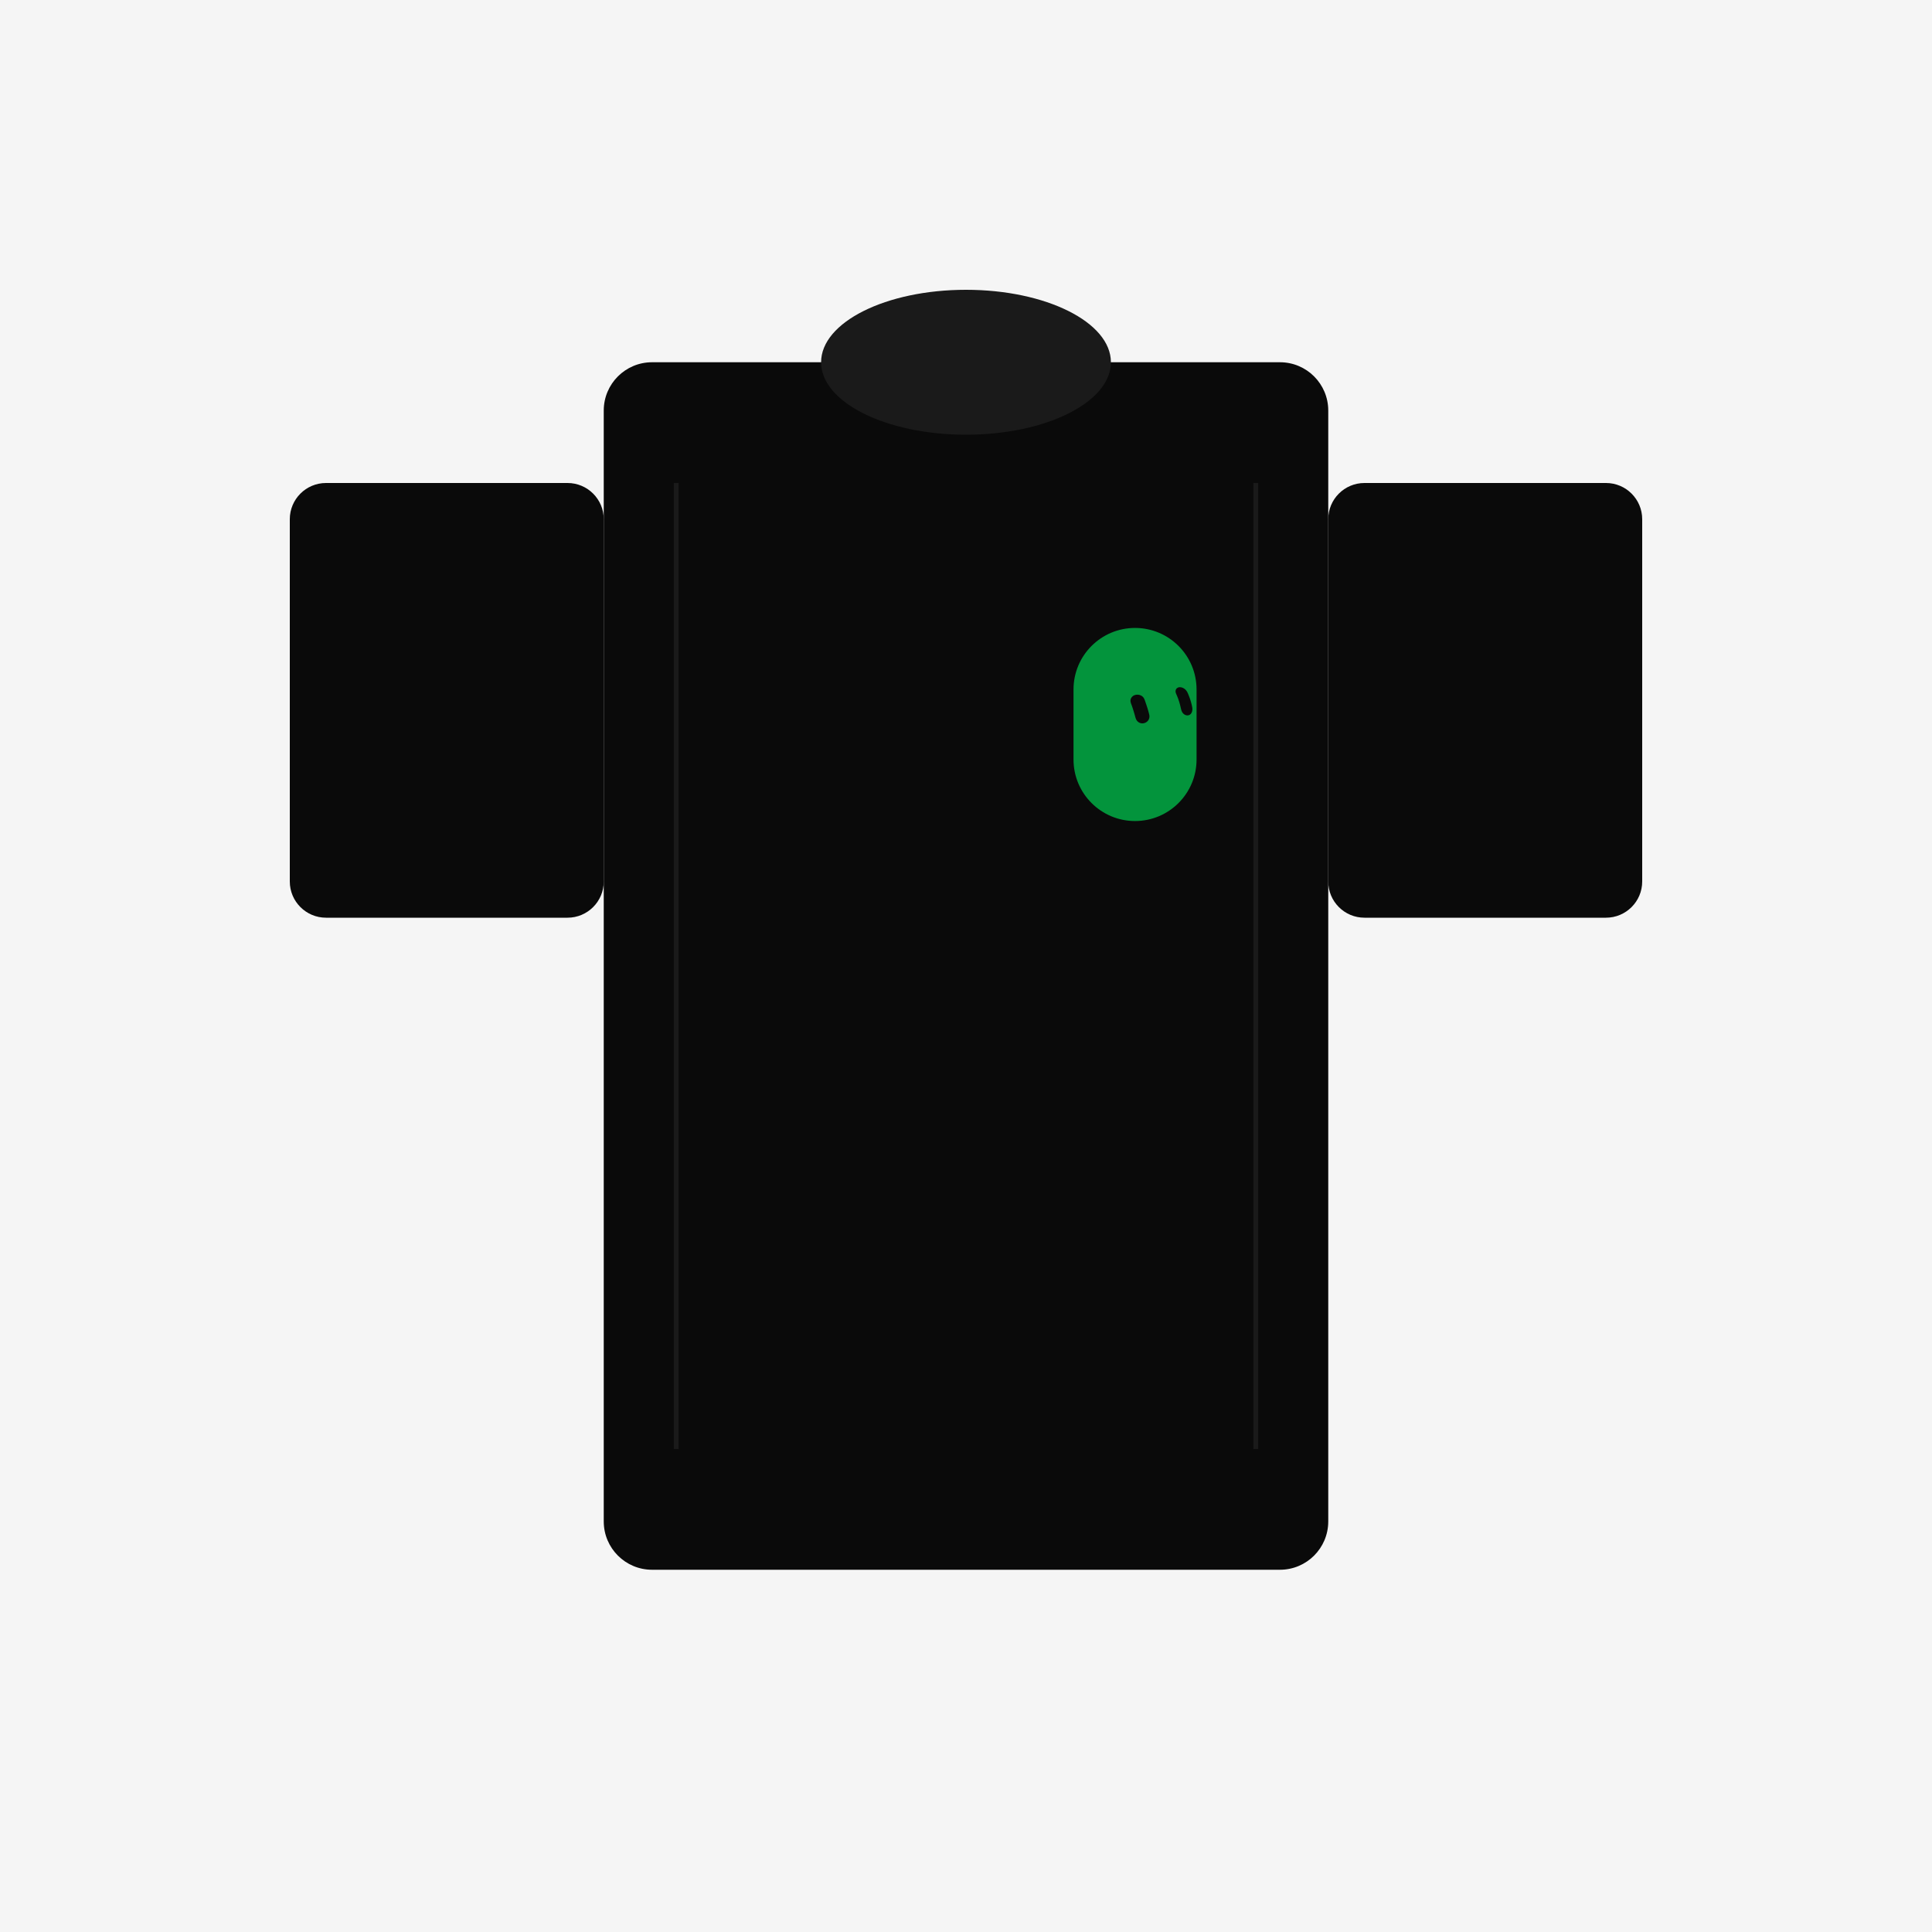
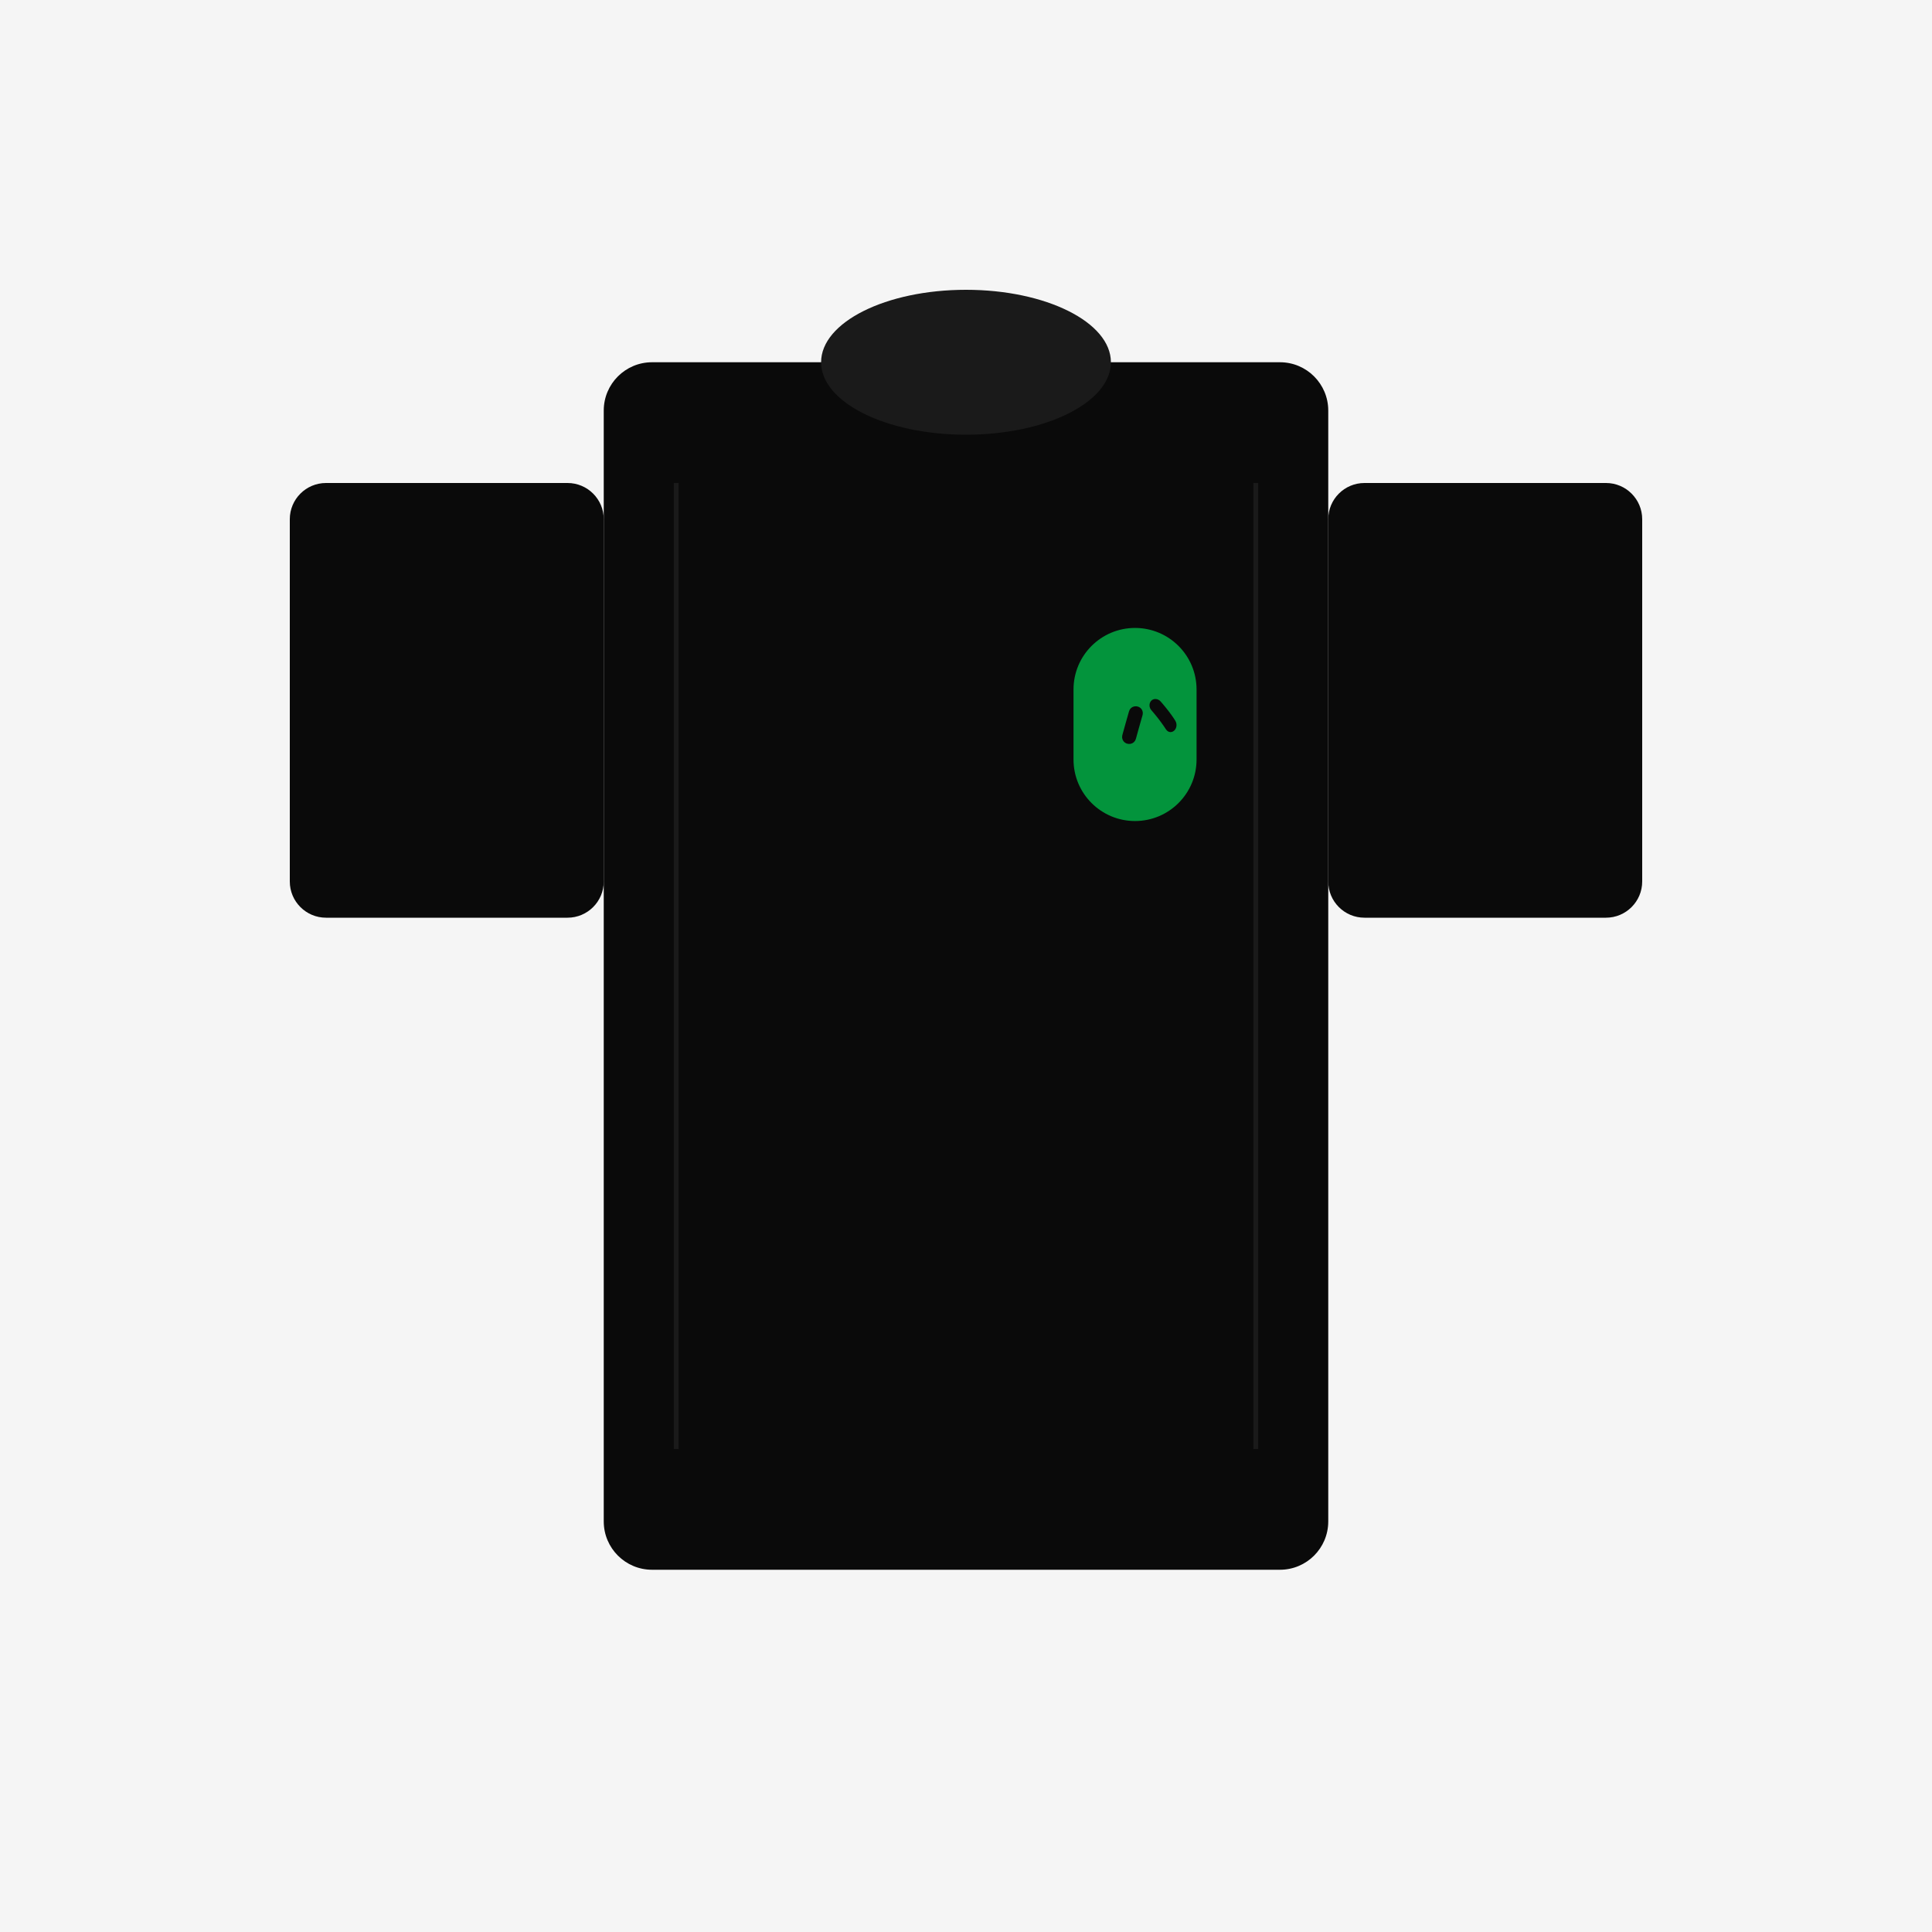
<svg xmlns="http://www.w3.org/2000/svg" width="800" height="800" viewBox="0 0 800 800">
  <defs>
    <style>
      .flatlay-background { fill: #F5F5F5; }
      .tee { fill: #0A0A0A; }
    </style>
  </defs>
  <rect width="800" height="800" class="flatlay-background" />
  <g class="tee">
    <rect x="250" y="150" width="300" height="500" rx="20" fill="#0A0A0A" />
    <ellipse cx="400" cy="150" rx="60" ry="30" fill="#1A1A1A" />
    <rect x="120" y="200" width="130" height="180" rx="15" fill="#0A0A0A" />
    <rect x="550" y="200" width="130" height="180" rx="15" fill="#0A0A0A" />
    <line x1="280" y1="200" x2="280" y2="600" stroke="#1A1A1A" stroke-width="2" />
    <line x1="520" y1="200" x2="520" y2="600" stroke="#1A1A1A" stroke-width="2" />
  </g>
  <g transform="translate(430, 260) scale(0.35)">
-     <g class="grok-bot-mark" data-official-id="capsule" data-picker-shape="horizontal-pill">
-       <path class="grok-bot-mark__compound" fill="#03943C" fill-rule="evenodd" d="M41.49 155.71L41.49 72.83C41.49 32.64 74.08 0.05 114.27 0.05C154.47 0.05 187.05 32.64 187.05 72.83L187.05 155.71C187.05 195.91 154.47 228.49 114.27 228.49C74.08 228.49 41.49 195.91 41.49 155.71Z M117.43 79.00L119.28 79.25L121.01 79.84L122.60 80.74L123.92 81.96L124.92 83.47L125.67 85.13L126.28 86.85L126.87 88.59L127.46 90.33L128.04 92.07L128.61 93.82L129.15 95.58L129.68 97.33L130.18 99.11L130.66 100.88L131.10 102.67L131.35 104.52L131.19 106.40L130.58 108.22L129.53 109.87L128.11 111.22L126.43 112.21L124.59 112.80L122.70 112.96L120.86 112.70L119.16 112.03L117.66 111.02L116.42 109.69L115.52 108.13L114.87 106.41L114.37 104.65L113.89 102.87L113.38 101.10L112.85 99.34L112.31 97.58L111.76 95.83L111.19 94.08L110.61 92.34L109.95 90.63L109.33 88.91L108.90 87.12L108.89 85.25L109.44 83.40L110.50 81.76L111.95 80.44L113.68 79.55L115.54 79.08Z M167.33 70.12L169.16 70.35L170.83 70.92L172.31 71.75L173.63 72.77L174.76 73.96L175.69 75.30L176.48 76.75L177.15 78.27L177.77 79.82L178.37 81.38L178.96 82.95L179.50 84.53L180.00 86.15L180.49 87.76L180.92 89.40L181.33 91.06L181.69 92.72L182.01 94.43L182.14 96.18L181.95 98.02L181.40 99.88L180.35 101.67L178.65 103.02L176.66 103.53L174.80 103.37L173.17 102.74L171.80 101.78L170.68 100.59L169.81 99.20L169.17 97.66L168.71 96.04L168.32 94.38L167.94 92.70L167.53 91.05L167.09 89.41L166.61 87.79L166.10 86.19L165.57 84.58L165.00 83.01L164.39 81.46L163.75 79.92L163.08 78.40L162.47 76.84L162.17 75.15L162.42 73.31L163.50 71.55L165.34 70.42Z" />
+     <g class="grok-bot-mark" data-official-id="capsule" data-picker-shape="horizontal-pill" data-expression="17">
+       <path class="grok-bot-mark__compound" fill="#03943C" fill-rule="evenodd" d="M41.49 155.71L41.49 72.83C41.49 32.64 74.08 0.05 114.27 0.05C154.47 0.05 187.05 32.64 187.05 72.83L187.05 155.71C187.05 195.91 154.47 228.49 114.27 228.49C74.08 228.49 41.49 195.91 41.49 155.71Z M116.02 92.75L118.26 93.27L120.29 94.37L121.91 95.99L122.99 98.01L123.48 100.26L123.30 102.56L122.72 104.78L122.08 106.99L121.44 109.21L120.81 111.42L120.19 113.64L119.56 115.86L118.93 118.08L118.31 120.30L117.69 122.52L117.07 124.74L116.46 126.96L115.86 129.19L115.23 131.41L114.30 133.51L112.83 135.27L110.92 136.53L108.72 137.21L106.43 137.27L104.19 136.75L102.17 135.64L100.55 134.01L99.47 131.98L98.97 129.74L99.13 127.45L99.68 125.21L100.30 122.99L100.93 120.77L101.54 118.55L102.16 116.33L102.78 114.11L103.40 111.89L104.03 109.68L104.66 107.46L105.29 105.24L105.92 103.02L106.56 100.81L107.18 98.59L108.13 96.49L109.60 94.73L111.53 93.48L113.72 92.81Z M138.69 84.11L140.85 84.52L142.83 85.51L144.49 86.96L145.95 88.63L147.38 90.31L148.80 92.01L150.20 93.72L151.58 95.45L152.95 97.18L154.31 98.93L155.64 100.69L156.95 102.48L158.24 104.27L159.50 106.10L160.72 107.94L161.90 109.81L162.85 111.80L163.31 113.96L163.28 116.17L162.75 118.31L161.72 120.26L160.21 121.87L158.29 122.95L156.12 123.30L153.97 122.82L152.15 121.59L150.75 119.88L149.53 118.04L148.29 116.21L147.02 114.39L145.74 112.59L144.42 110.80L143.10 109.03L141.76 107.28L140.39 105.54L139.00 103.81L137.60 102.10L136.19 100.40L134.75 98.72L133.32 97.03L132.14 95.16L131.50 93.06L131.39 90.85L131.86 88.70L132.91 86.75L134.49 85.22L136.49 84.31Z" />
    </g>
  </g>
</svg>
